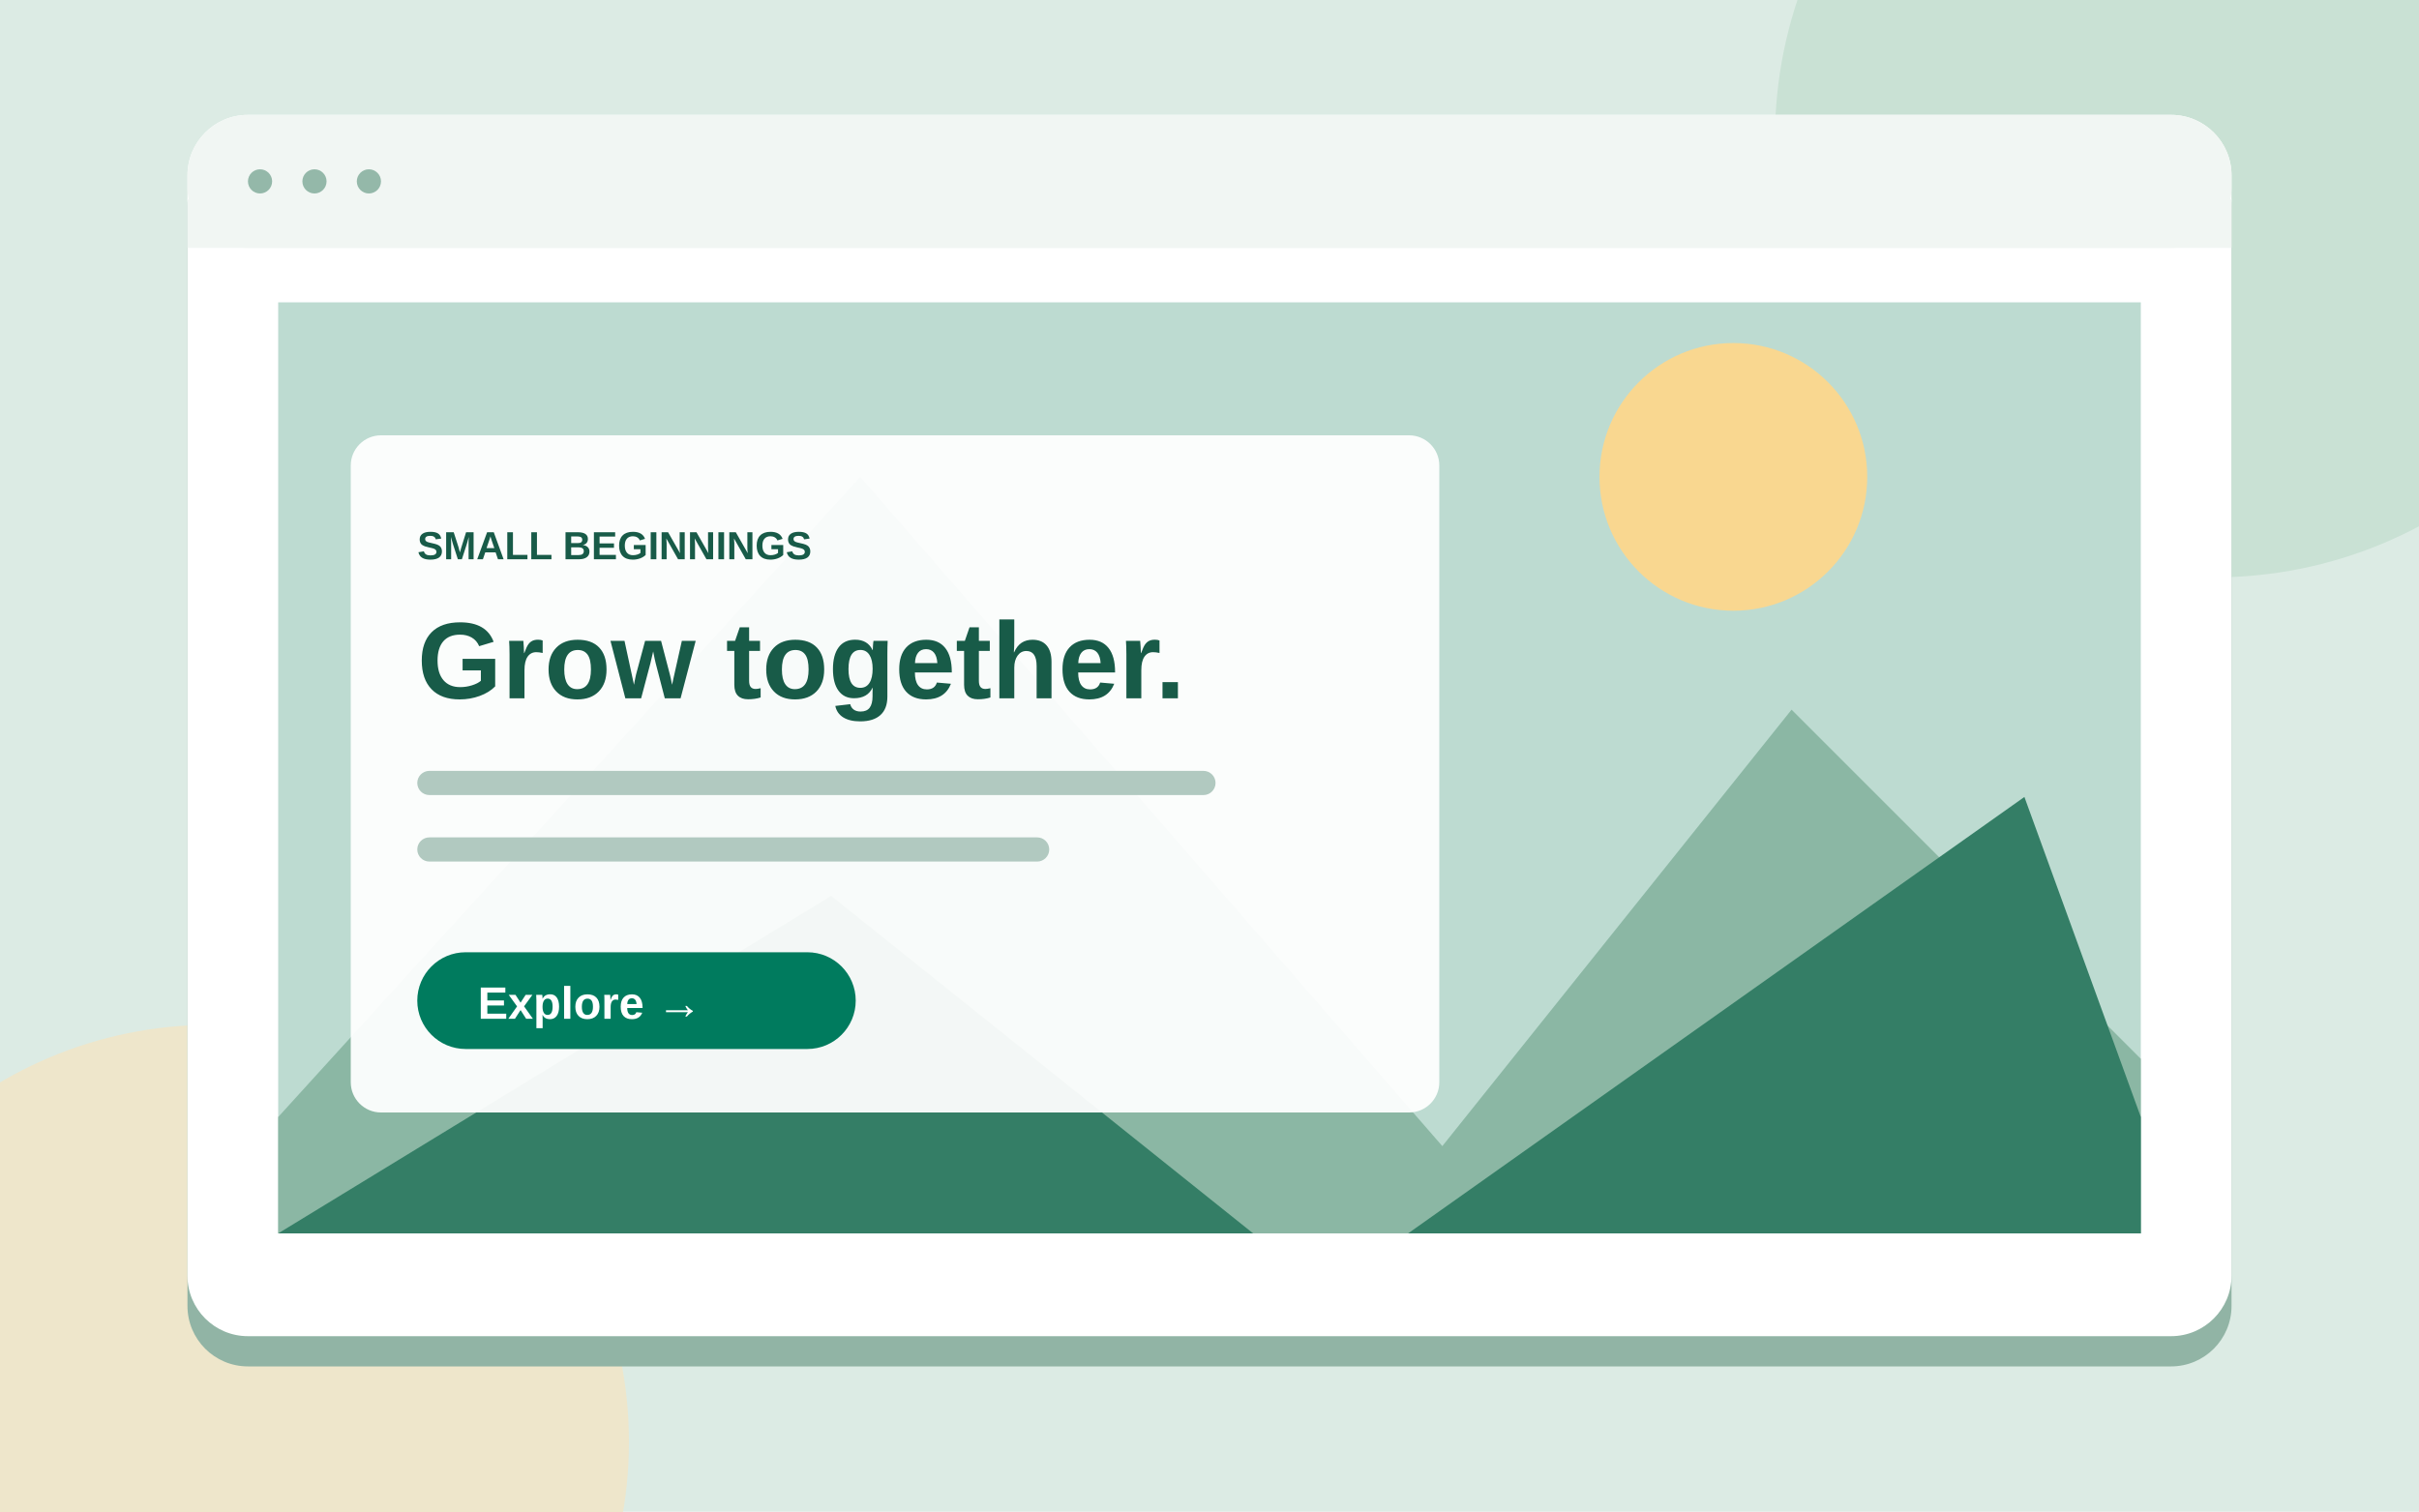
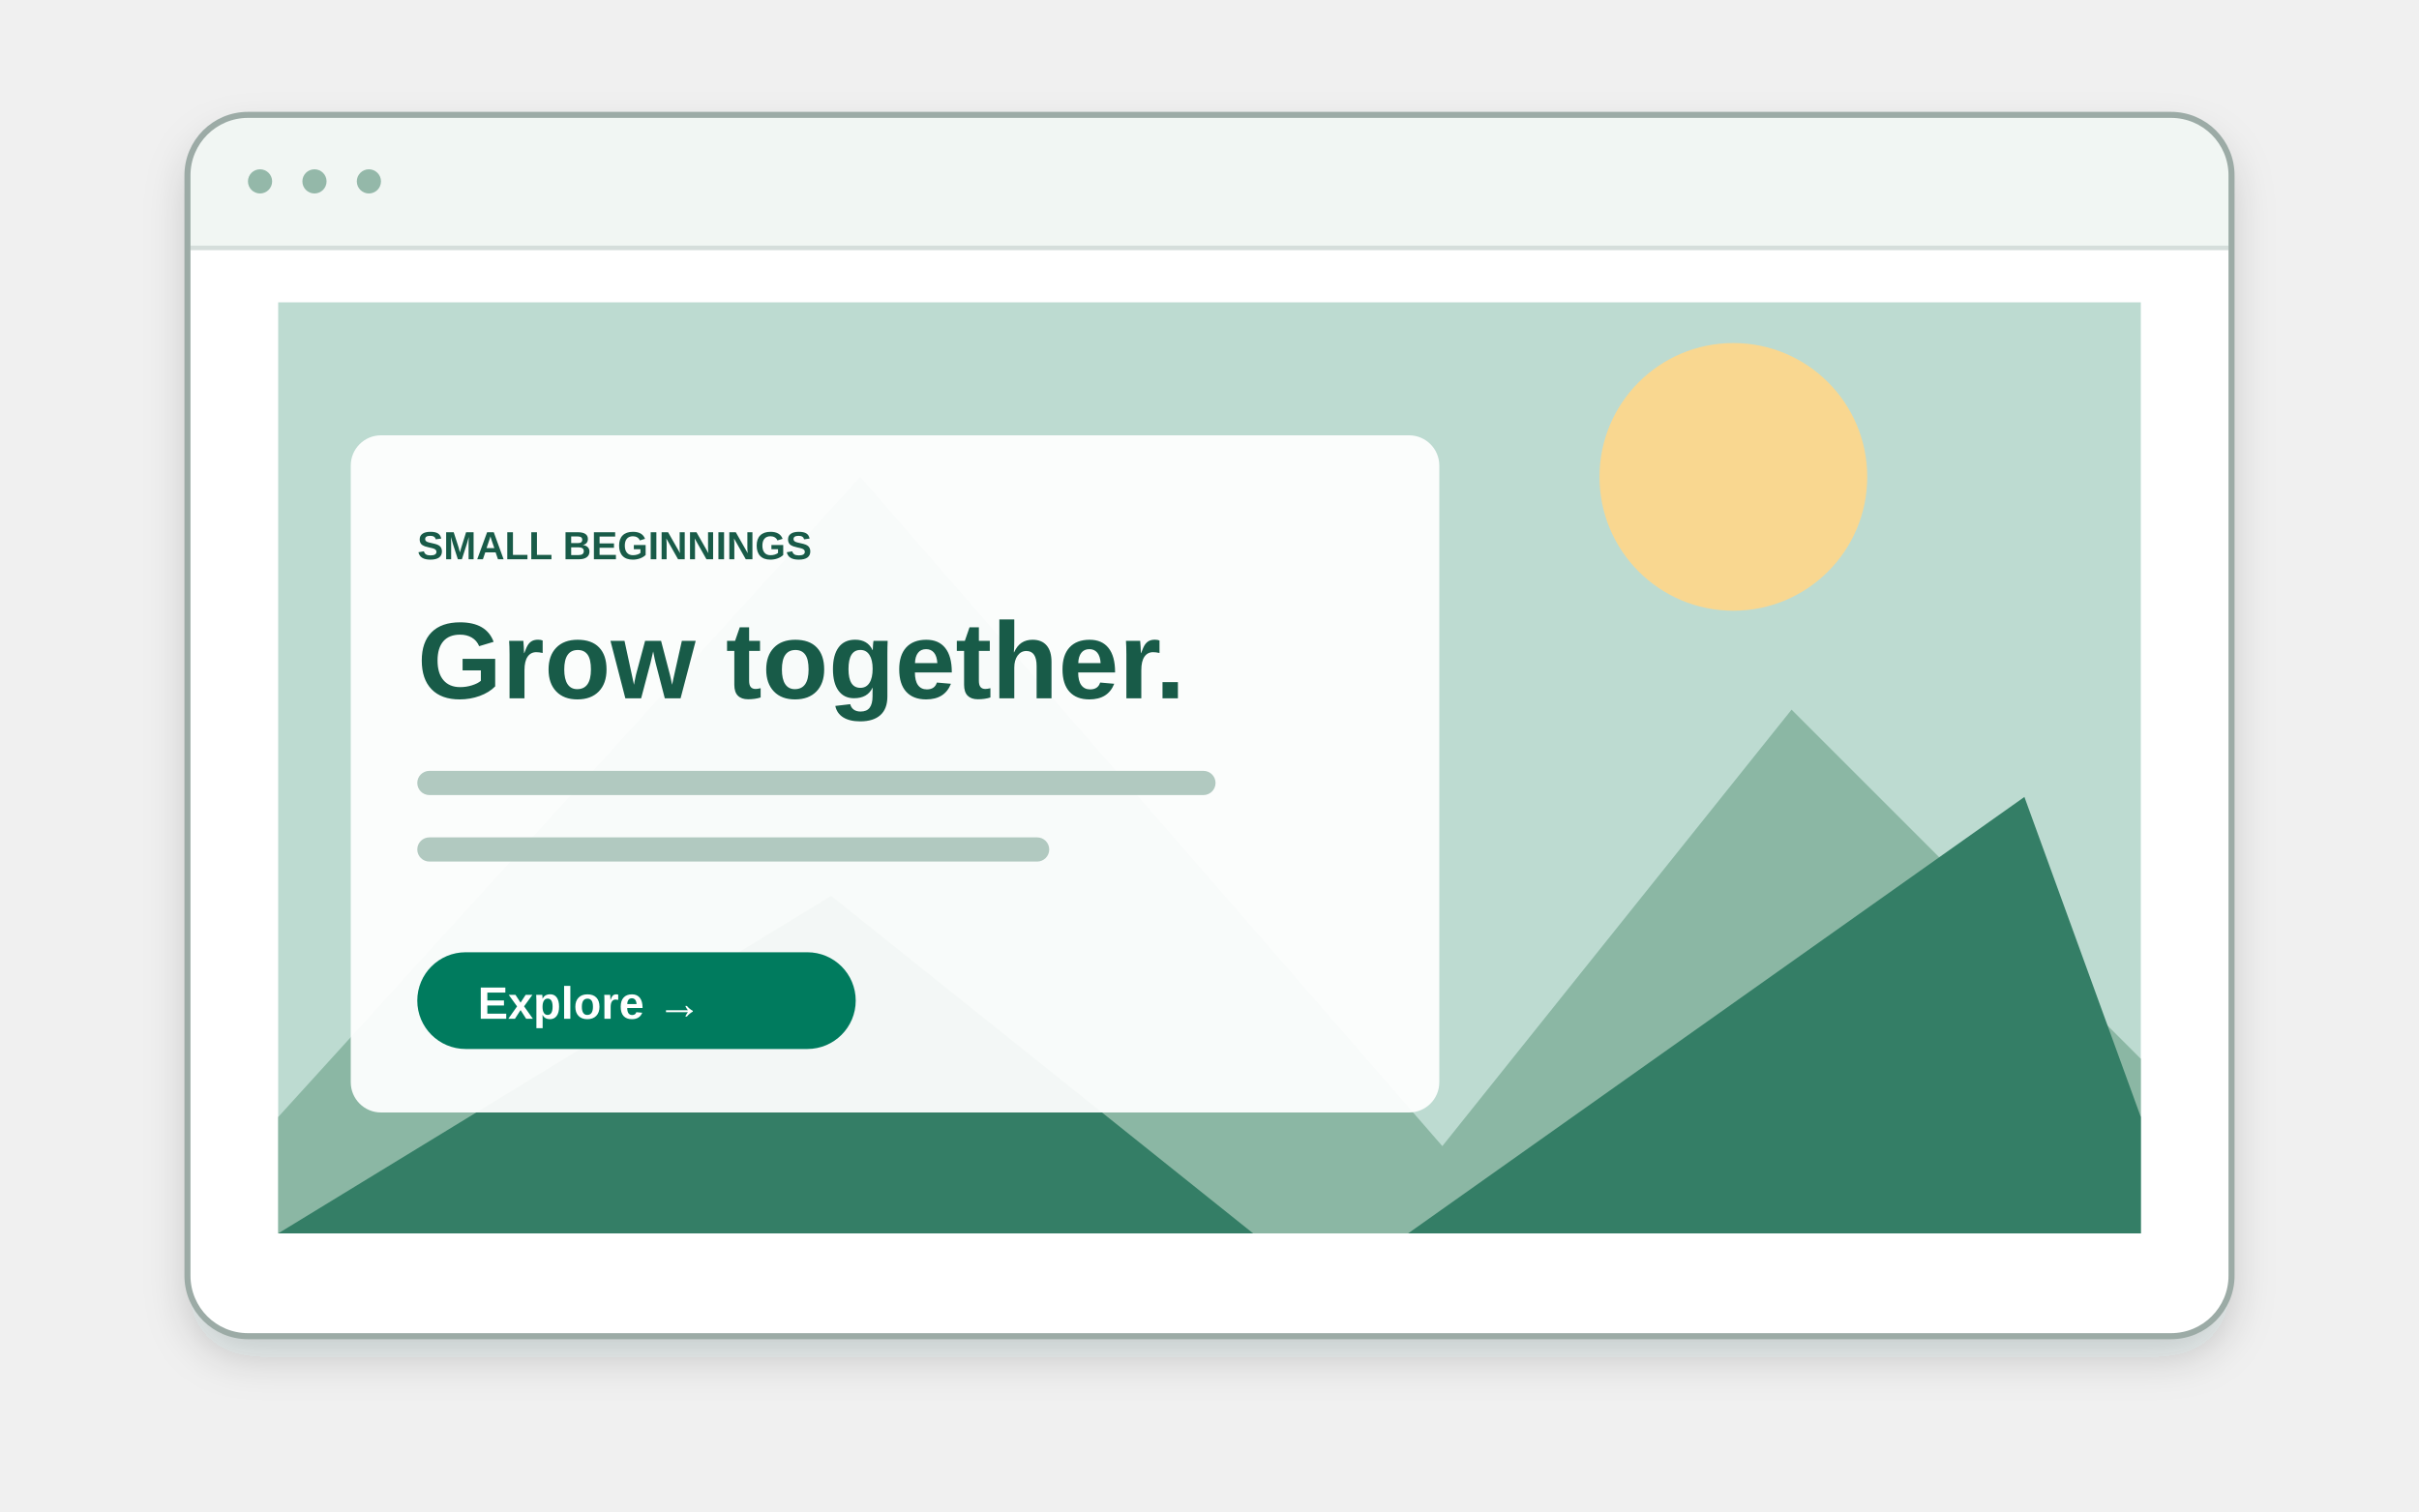
<svg xmlns="http://www.w3.org/2000/svg" width="800" height="500" viewBox="0 0 800 500">
  <defs>
    <clipPath id="window">
      <rect x="62" y="82" width="676" height="360" rx="16" />
    </clipPath>
+     <filter id="window-shadow" filterUnits="userSpaceOnUse" x="24" y="6" width="752" height="480" color-interpolation-filters="sRGB">
+       <feDropShadow dx="0" dy="7" stdDeviation="7" flood-color="#18231f" flood-opacity="0.18" />
+     </filter>
  </defs>
-   <rect width="800" height="500" fill="#dcebe4" />
-   <circle cx="732" cy="46" r="145" fill="#c9e1d4" />
-   <circle cx="70" cy="477" r="138" fill="#eee6cb" />
-   <rect x="62" y="48" width="676" height="404" rx="20" fill="#91b4a5" />
-   <rect x="62" y="38" width="676" height="404" rx="20" fill="#fff" />
+   <rect x="62" y="38" width="676" height="404" rx="20" fill="#fff" filter="url(#window-shadow)" />
  <rect x="62" y="38" width="676" height="44" rx="20" fill="#f1f6f3" />
  <path d="M62 66h676v16H62" fill="#f1f6f3" />
  <circle cx="86" cy="60" r="4" fill="#94b8a9" />
  <circle cx="104" cy="60" r="4" fill="#94b8a9" />
  <circle cx="122" cy="60" r="4" fill="#94b8a9" />
+   <path d="M63 82h674" stroke="#d5dedb" stroke-width="1.5" />
  <g clip-path="url(#window)">
    <svg x="92" y="100" width="616" height="308" viewBox="0 0 320 180" preserveAspectRatio="xMidYMid slice">
      <rect width="320" height="180" fill="#bddbd1" />
      <circle cx="250" cy="40" r="23" fill="#f9d790" />
      <path d="M0 150 100 40 200 155 260 80 320 140V180H0" fill="#8bb7a4" />
      <path d="M0 170 95 112 180 180 300 95 320 150V180H0" fill="#347e66" />
    </svg>
    <rect x="116" y="144" width="360" height="224" rx="10" fill="#fffffff0" />
    <text x="138" y="185" font-family="Arial, sans-serif" font-size="13" font-weight="700" fill="#185b48">SMALL BEGINNINGS</text>
    <text x="138" y="231" font-family="Arial, sans-serif" font-size="36" font-weight="700" fill="#185b48">Grow together.</text>
    <rect x="138" y="255" width="264" height="8" rx="4" fill="#b1c9c0" />
    <rect x="138" y="277" width="209" height="8" rx="4" fill="#b1c9c0" />
    <rect x="138" y="315" width="145" height="32" rx="16" fill="#007b5e" />
    <text x="158" y="337" font-family="Arial, sans-serif" font-size="15" font-weight="700" fill="#fff">Explore →</text>
  </g>
+   <rect x="62" y="38" width="676" height="404" rx="20" fill="none" stroke="#9caba6" stroke-width="2" />
</svg>
